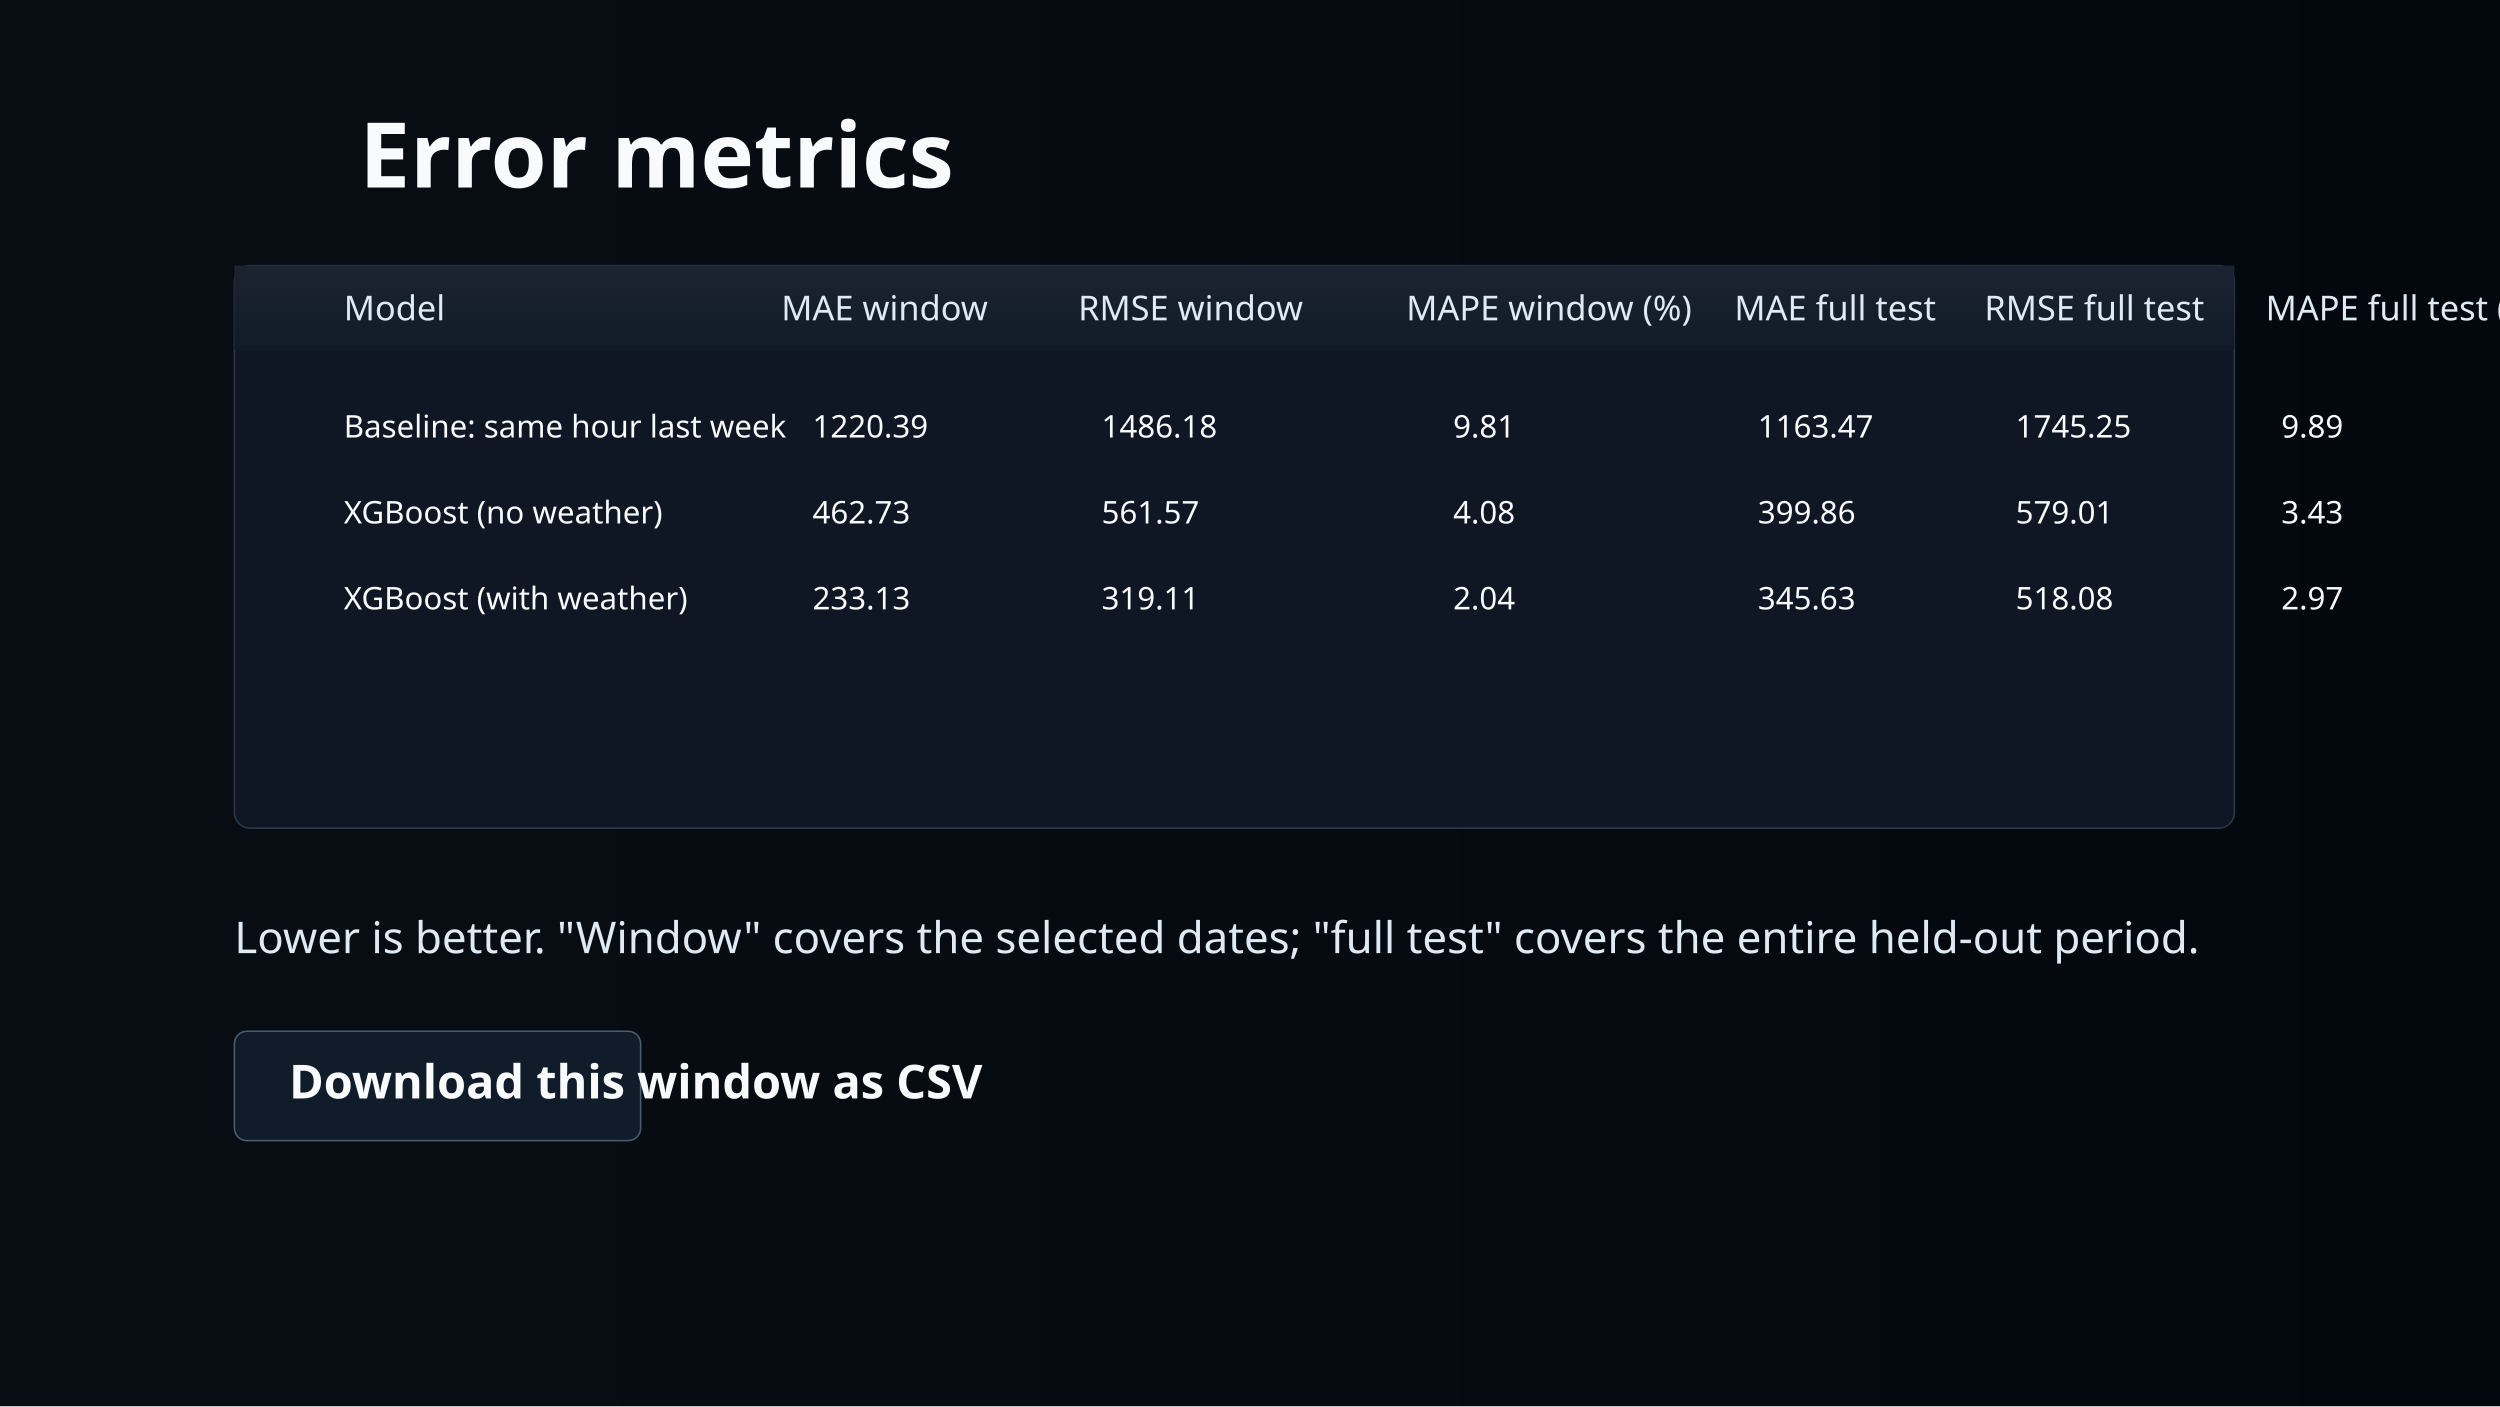
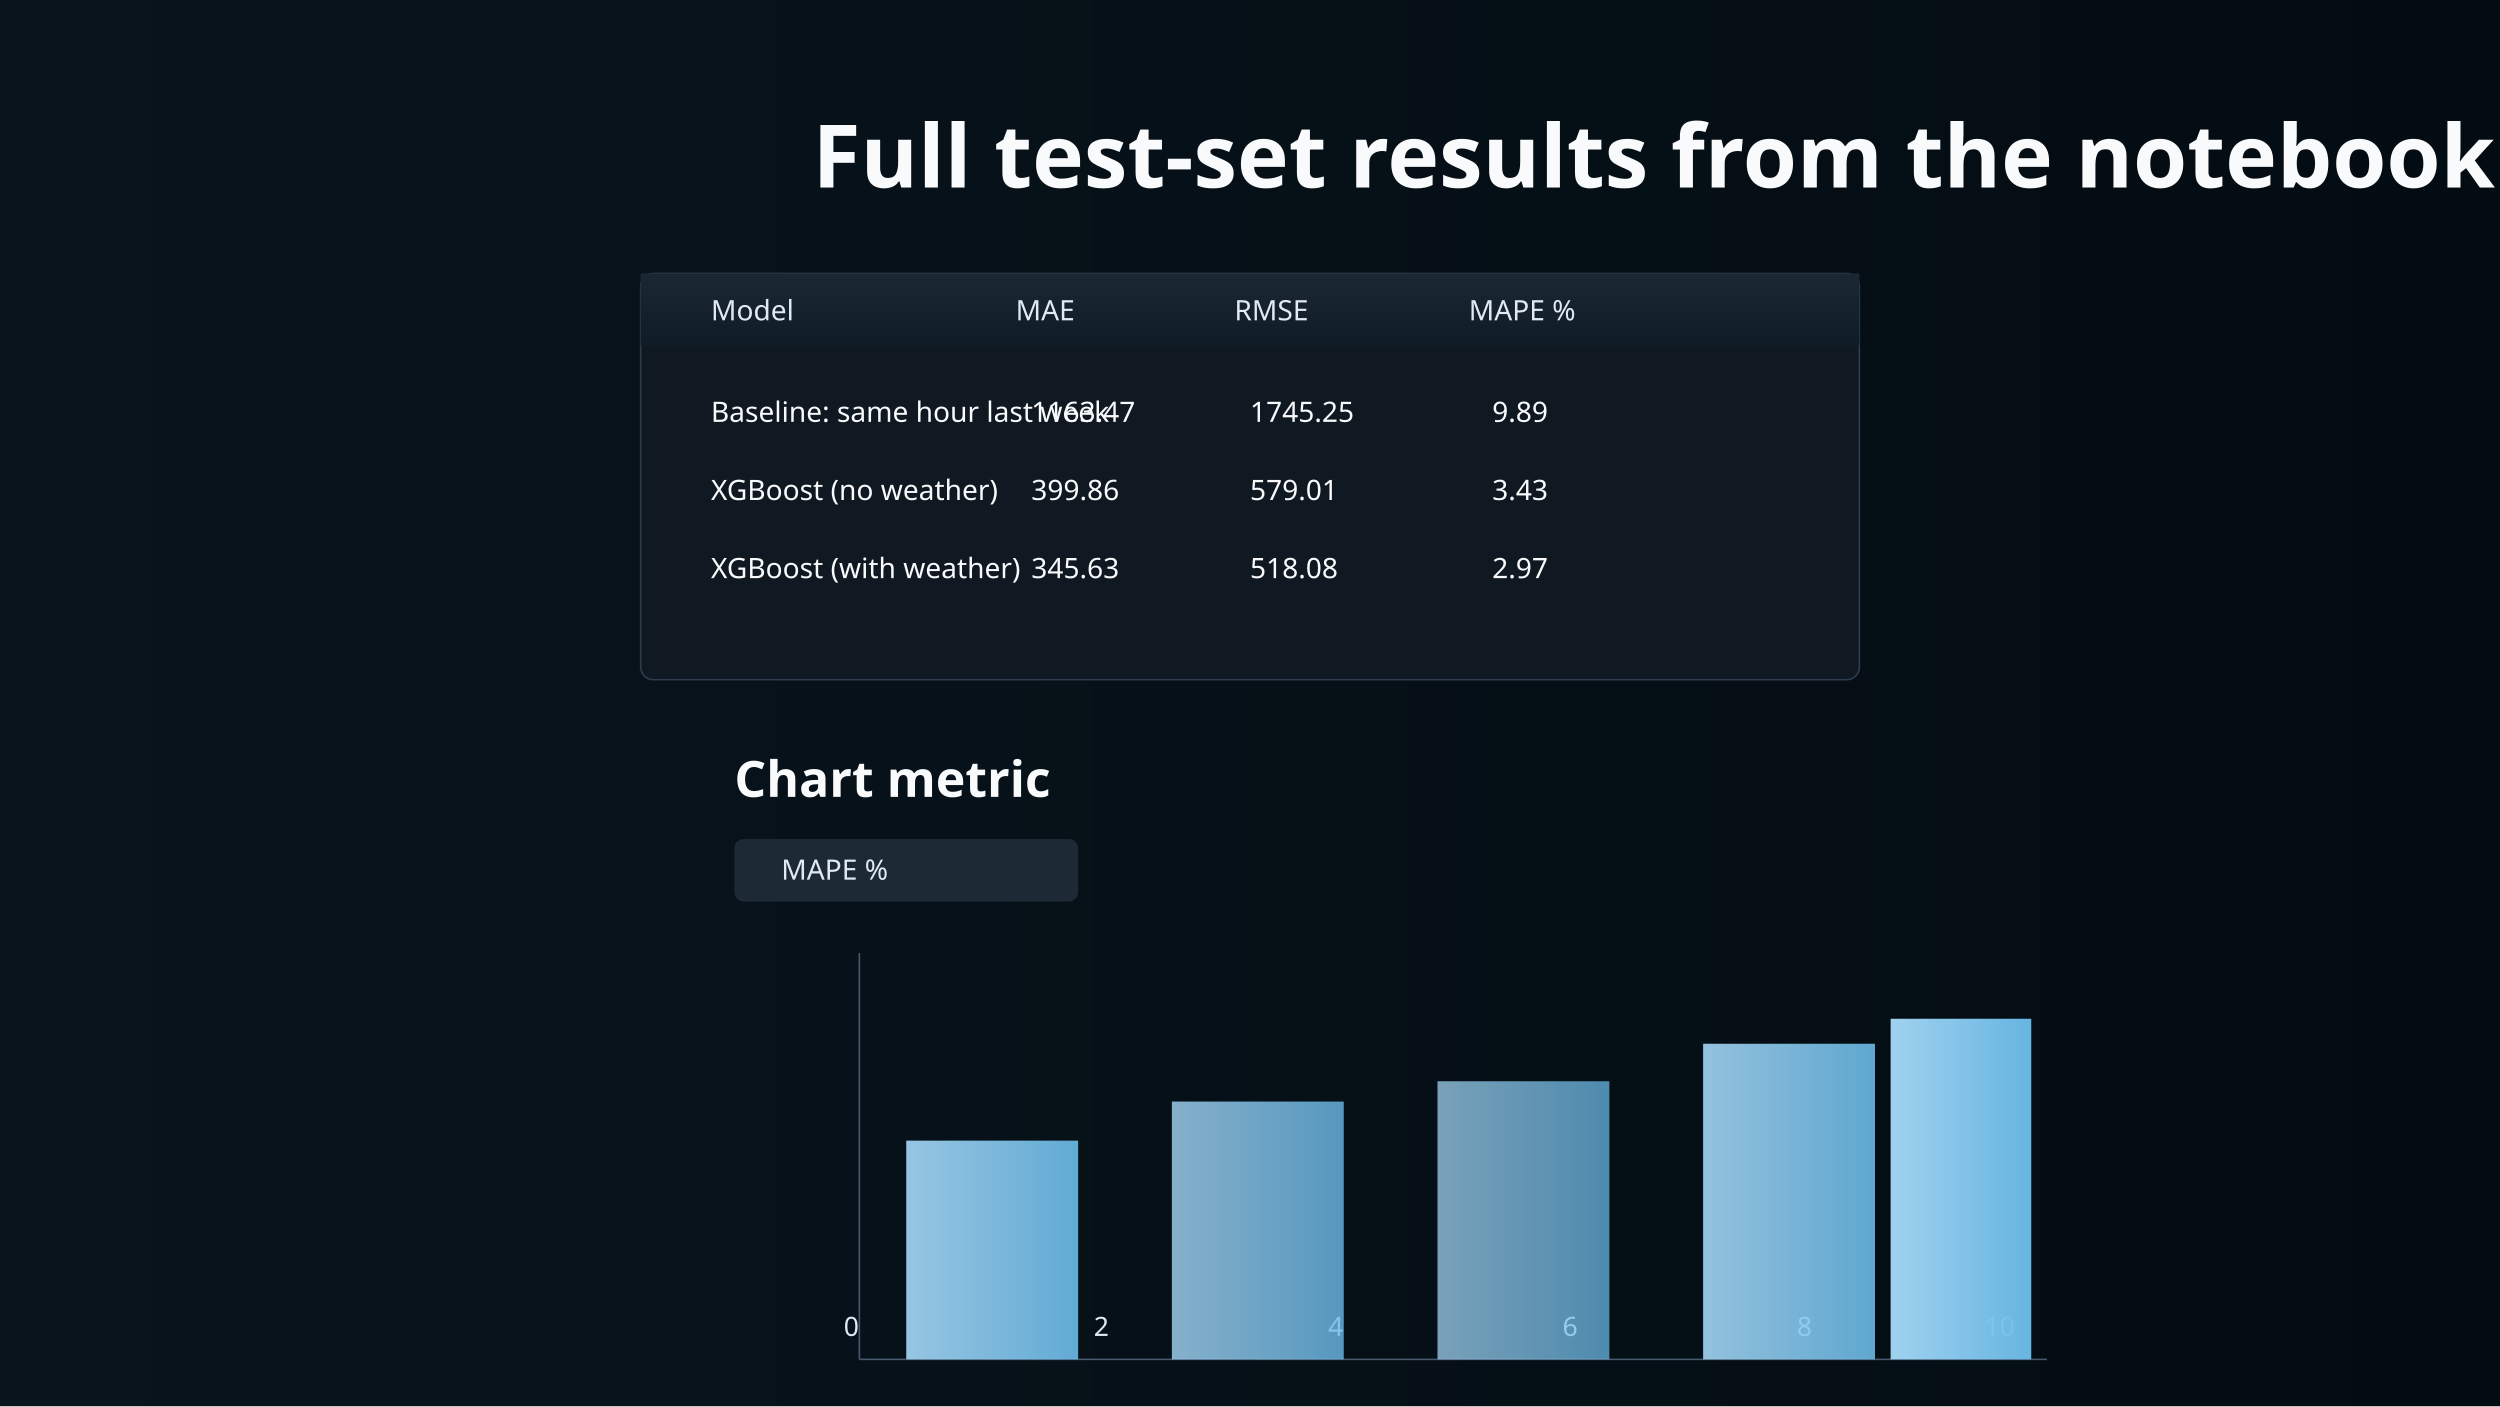
<svg xmlns="http://www.w3.org/2000/svg" width="1600" height="900" viewBox="0 0 1600 900">
  <defs>
-     <linearGradient id="bg3" x1="0" x2="1">
-       <stop offset="0%" stop-color="#080e14" />
-       <stop offset="100%" stop-color="#02080d" />
+     <linearGradient id="bg" x1="0" x2="1">
+       <stop offset="0%" stop-color="#09141d" />
+       <stop offset="100%" stop-color="#030c12" />
    </linearGradient>
-     <linearGradient id="header3" x1="0" x2="0" y1="0" y2="1">
-       <stop offset="0%" stop-color="#1b2430" />
-       <stop offset="100%" stop-color="#111b27" />
+     <linearGradient id="head" x1="0" x2="0" y1="0" y2="1">
+       <stop offset="0%" stop-color="#1c2734" />
+       <stop offset="100%" stop-color="#101b28" />
+     </linearGradient>
+     <linearGradient id="bar" x1="0" x2="1">
+       <stop offset="0%" stop-color="#a6d9f8" />
+       <stop offset="100%" stop-color="#6bbbe9" />
    </linearGradient>
  </defs>
-   <rect width="1600" height="900" fill="url(#bg3)" />
-   <text x="230" y="120" fill="#f8fafc" font-family="Segoe UI, sans-serif" font-size="58" font-weight="800">Error metrics</text>
-   <rect x="150" y="170" width="1280" height="360" rx="10" fill="#0f1724" stroke="#2a394a" />
-   <rect x="150" y="170" width="1280" height="54" fill="url(#header3)" />
-   <g font-family="Segoe UI, sans-serif" font-size="22" fill="#dfeaf5">
-     <text x="220" y="205">Model</text>
-     <text x="500" y="205">MAE window</text>
-     <text x="690" y="205">RMSE window</text>
-     <text x="900" y="205">MAPE window (%)</text>
-     <text x="1110" y="205">MAE full test</text>
-     <text x="1270" y="205">RMSE full test</text>
-     <text x="1450" y="205">MAPE full test (%)</text>
+   <rect width="1600" height="900" fill="url(#bg)" />
+   <text x="520" y="120" fill="#f8fafc" font-family="Segoe UI, sans-serif" font-size="56" font-weight="800">Full test-set results from the notebook</text>
+   <rect x="410" y="175" width="780" height="260" rx="8" fill="#101922" stroke="#2d3d4d" />
+   <rect x="410" y="175" width="780" height="46" fill="url(#head)" />
+   <g font-family="Segoe UI, sans-serif" font-size="18" fill="#dfeaf5">
+     <text x="455" y="205">Model</text>
+     <text x="650" y="205">MAE</text>
+     <text x="790" y="205">RMSE</text>
+     <text x="940" y="205">MAPE %</text>
  </g>
-   <g font-family="Segoe UI, sans-serif" font-size="20" fill="#f8fafc">
-     <text x="220" y="280">Baseline: same hour last week</text>
-     <text x="520" y="280">1220.39</text>
-     <text x="705" y="280">1486.18</text>
-     <text x="930" y="280">9.81</text>
-     <text x="1125" y="280">1163.47</text>
-     <text x="1290" y="280">1745.25</text>
-     <text x="1460" y="280">9.89</text>
-     <text x="220" y="335">XGBoost (no weather)</text>
-     <text x="520" y="335">462.73</text>
-     <text x="705" y="335">561.57</text>
-     <text x="930" y="335">4.08</text>
-     <text x="1125" y="335">399.86</text>
-     <text x="1290" y="335">579.01</text>
-     <text x="1460" y="335">3.43</text>
-     <text x="220" y="390">XGBoost (with weather)</text>
-     <text x="520" y="390">233.13</text>
-     <text x="705" y="390">319.11</text>
-     <text x="930" y="390">2.04</text>
-     <text x="1125" y="390">345.63</text>
-     <text x="1290" y="390">518.08</text>
-     <text x="1460" y="390">2.97</text>
+   <g font-family="Segoe UI, sans-serif" font-size="18" fill="#f8fafc">
+     <text x="455" y="270">Baseline: same hour last week</text>
+     <text x="660" y="270">1163.47</text>
+     <text x="800" y="270">1745.25</text>
+     <text x="955" y="270">9.89</text>
+     <text x="455" y="320">XGBoost (no weather)</text>
+     <text x="660" y="320">399.86</text>
+     <text x="800" y="320">579.01</text>
+     <text x="955" y="320">3.43</text>
+     <text x="455" y="370">XGBoost (with weather)</text>
+     <text x="660" y="370">345.63</text>
+     <text x="800" y="370">518.08</text>
+     <text x="955" y="370">2.97</text>
  </g>
-   <text x="150" y="610" fill="#dfeaf5" font-family="Segoe UI, sans-serif" font-size="28">Lower is better. "Window" covers the selected dates; "full test" covers the entire held-out period.</text>
-   <rect x="150" y="660" width="260" height="70" rx="8" fill="#111c2a" stroke="#4a5c72" />
-   <text x="185" y="703" fill="#f8fafc" font-family="Segoe UI, sans-serif" font-size="30" font-weight="700">Download this window as CSV</text>
+   <g transform="translate(410,475)">
+     <text x="60" y="35" fill="#f8fafc" font-family="Segoe UI, sans-serif" font-size="32" font-weight="700">Chart metric</text>
+     <rect x="60" y="62" width="220" height="40" rx="6" fill="#1d2a36" />
+     <text x="90" y="88" fill="#dfeaf5" font-family="Segoe UI, sans-serif" font-size="18">MAPE %</text>
+     <g transform="translate(140,135)">
+       <line x1="0" y1="260" x2="760" y2="260" stroke="#48586e" />
+       <line x1="0" y1="0" x2="0" y2="260" stroke="#48586e" />
+       <g font-family="Segoe UI, sans-serif" font-size="17" fill="#dfeaf5">
+         <text x="-10" y="245">0</text>
+         <text x="150" y="245">2</text>
+         <text x="300" y="245">4</text>
+         <text x="450" y="245">6</text>
+         <text x="600" y="245">8</text>
+         <text x="720" y="245">10</text>
+       </g>
+       <rect x="30" y="120" width="110" height="140" fill="url(#bar)" opacity="0.9" />
+       <rect x="200" y="95" width="110" height="165" fill="url(#bar)" opacity="0.8" />
+       <rect x="370" y="82" width="110" height="178" fill="url(#bar)" opacity="0.72" />
+       <rect x="540" y="58" width="110" height="202" fill="url(#bar)" opacity="0.88" />
+       <rect x="660" y="42" width="90" height="218" fill="url(#bar)" opacity="0.96" />
+     </g>
+   </g>
</svg>
